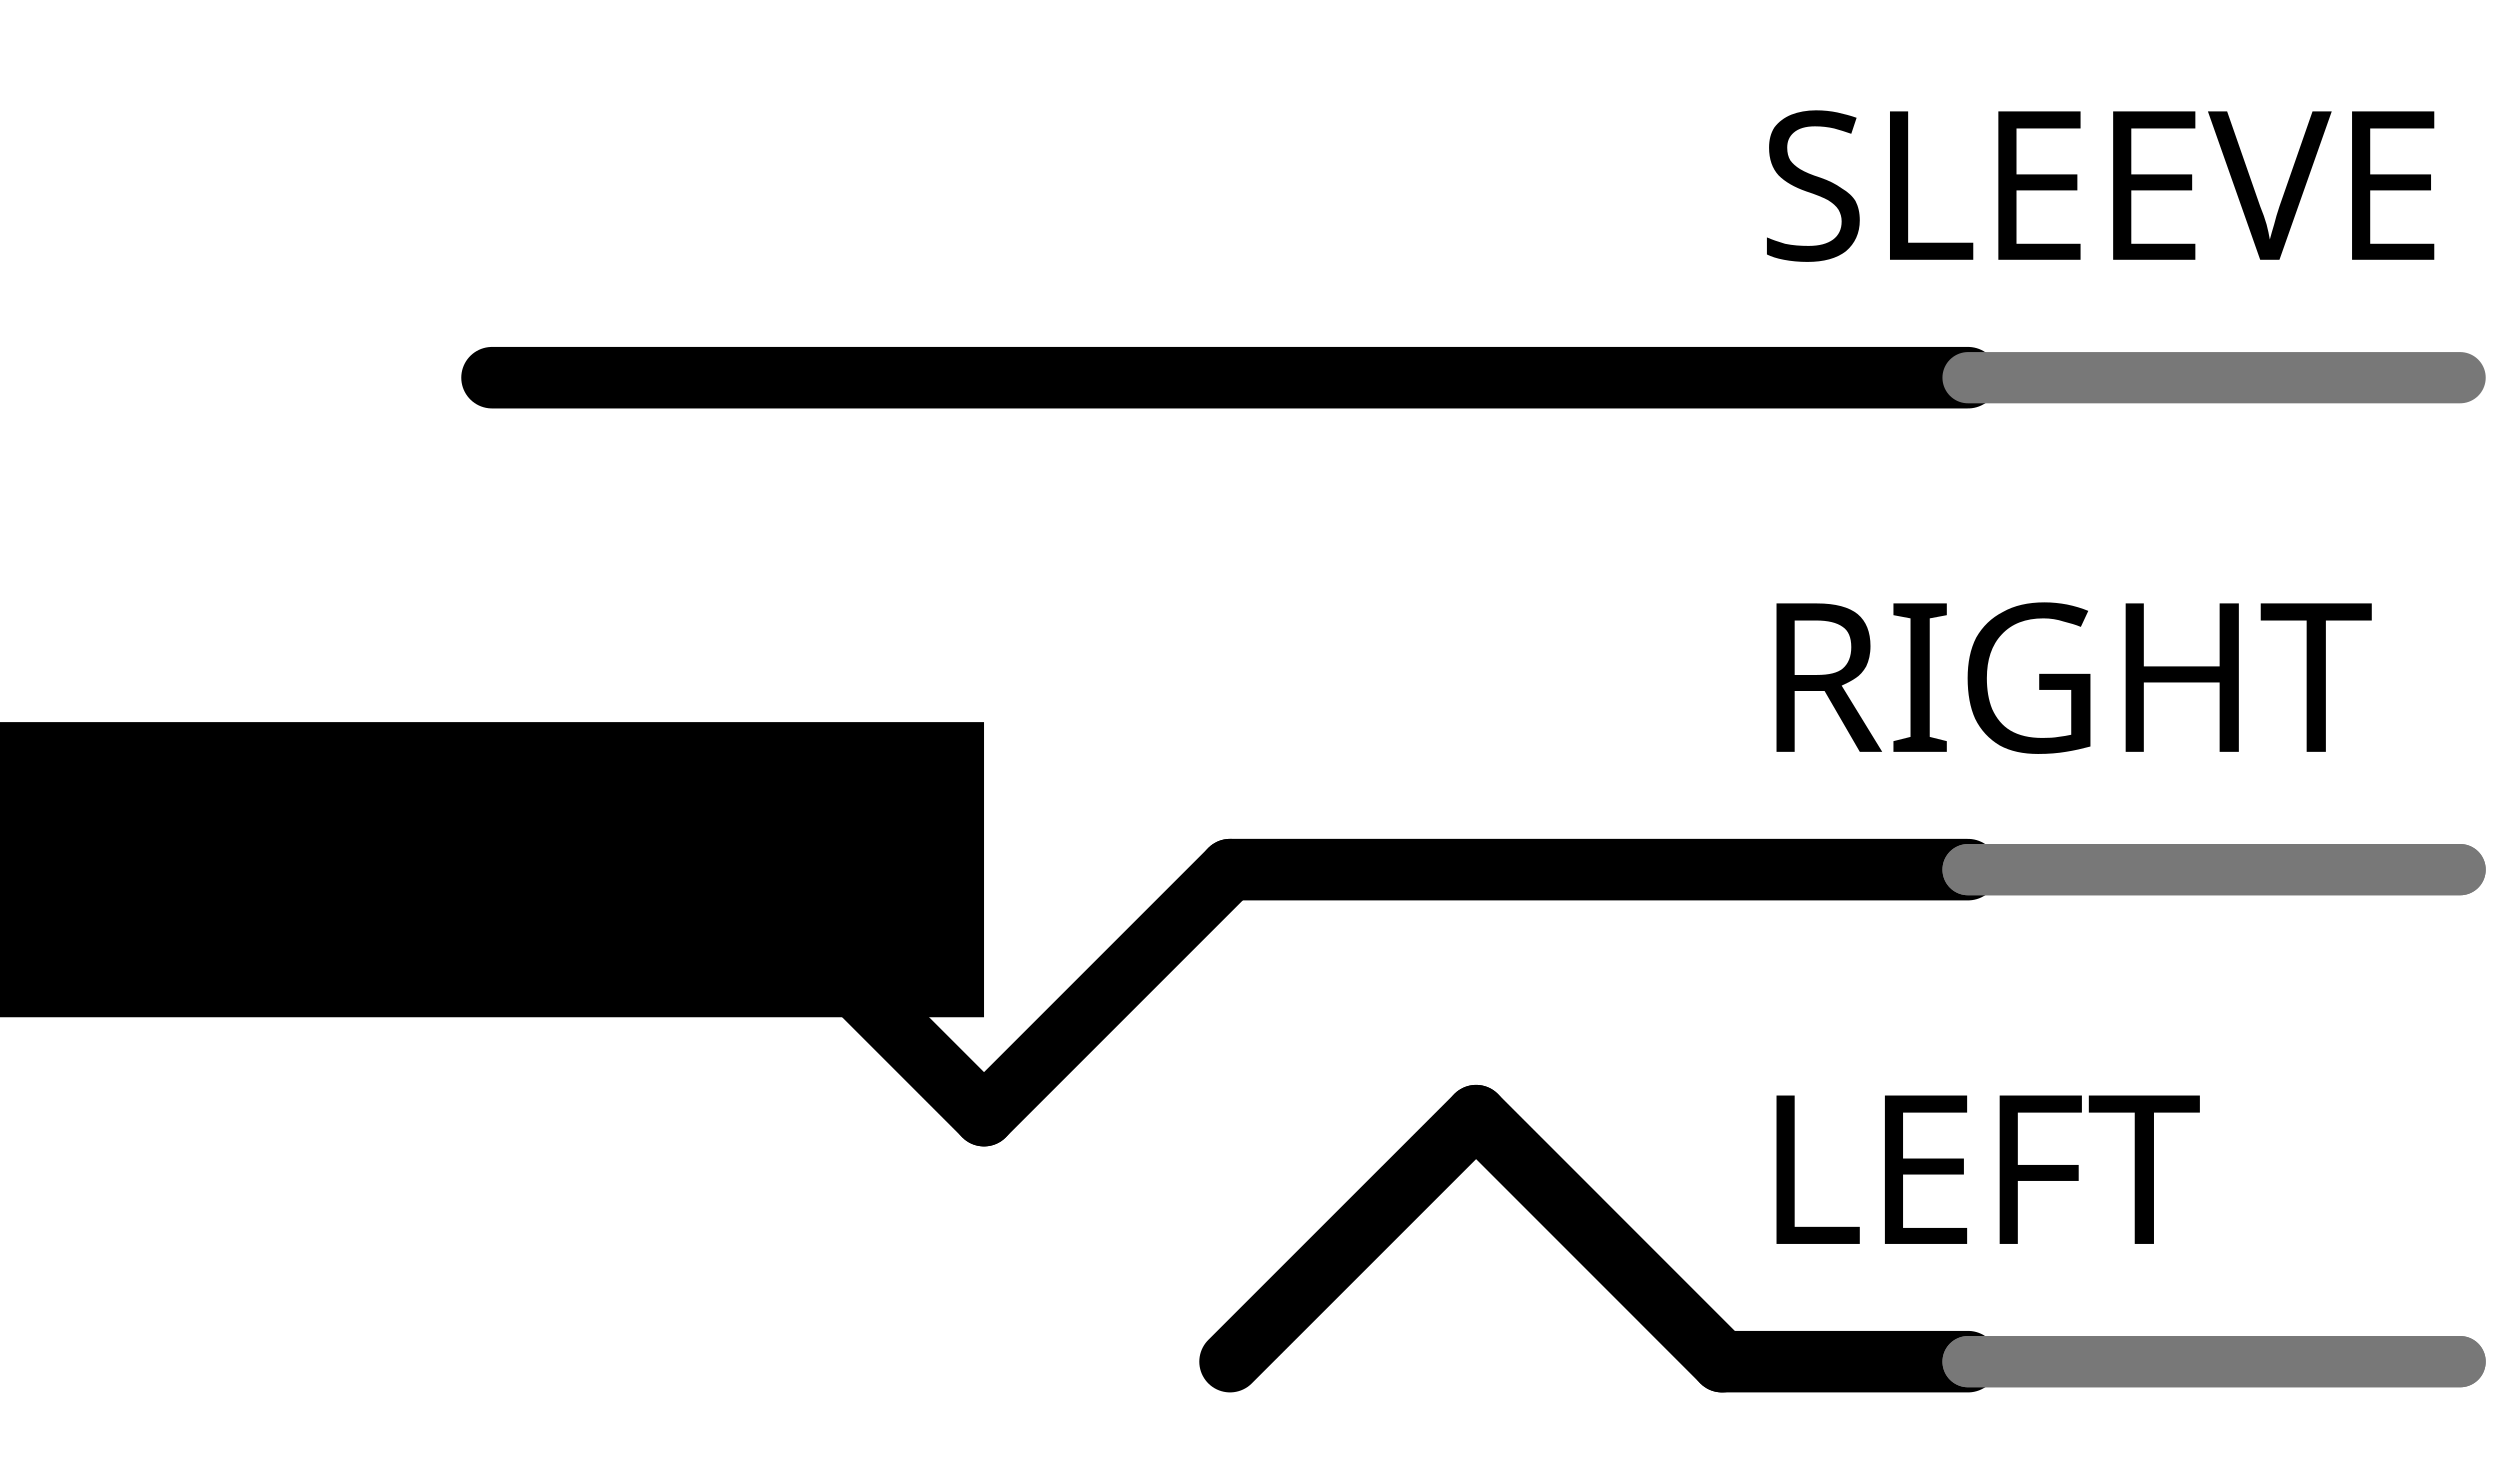
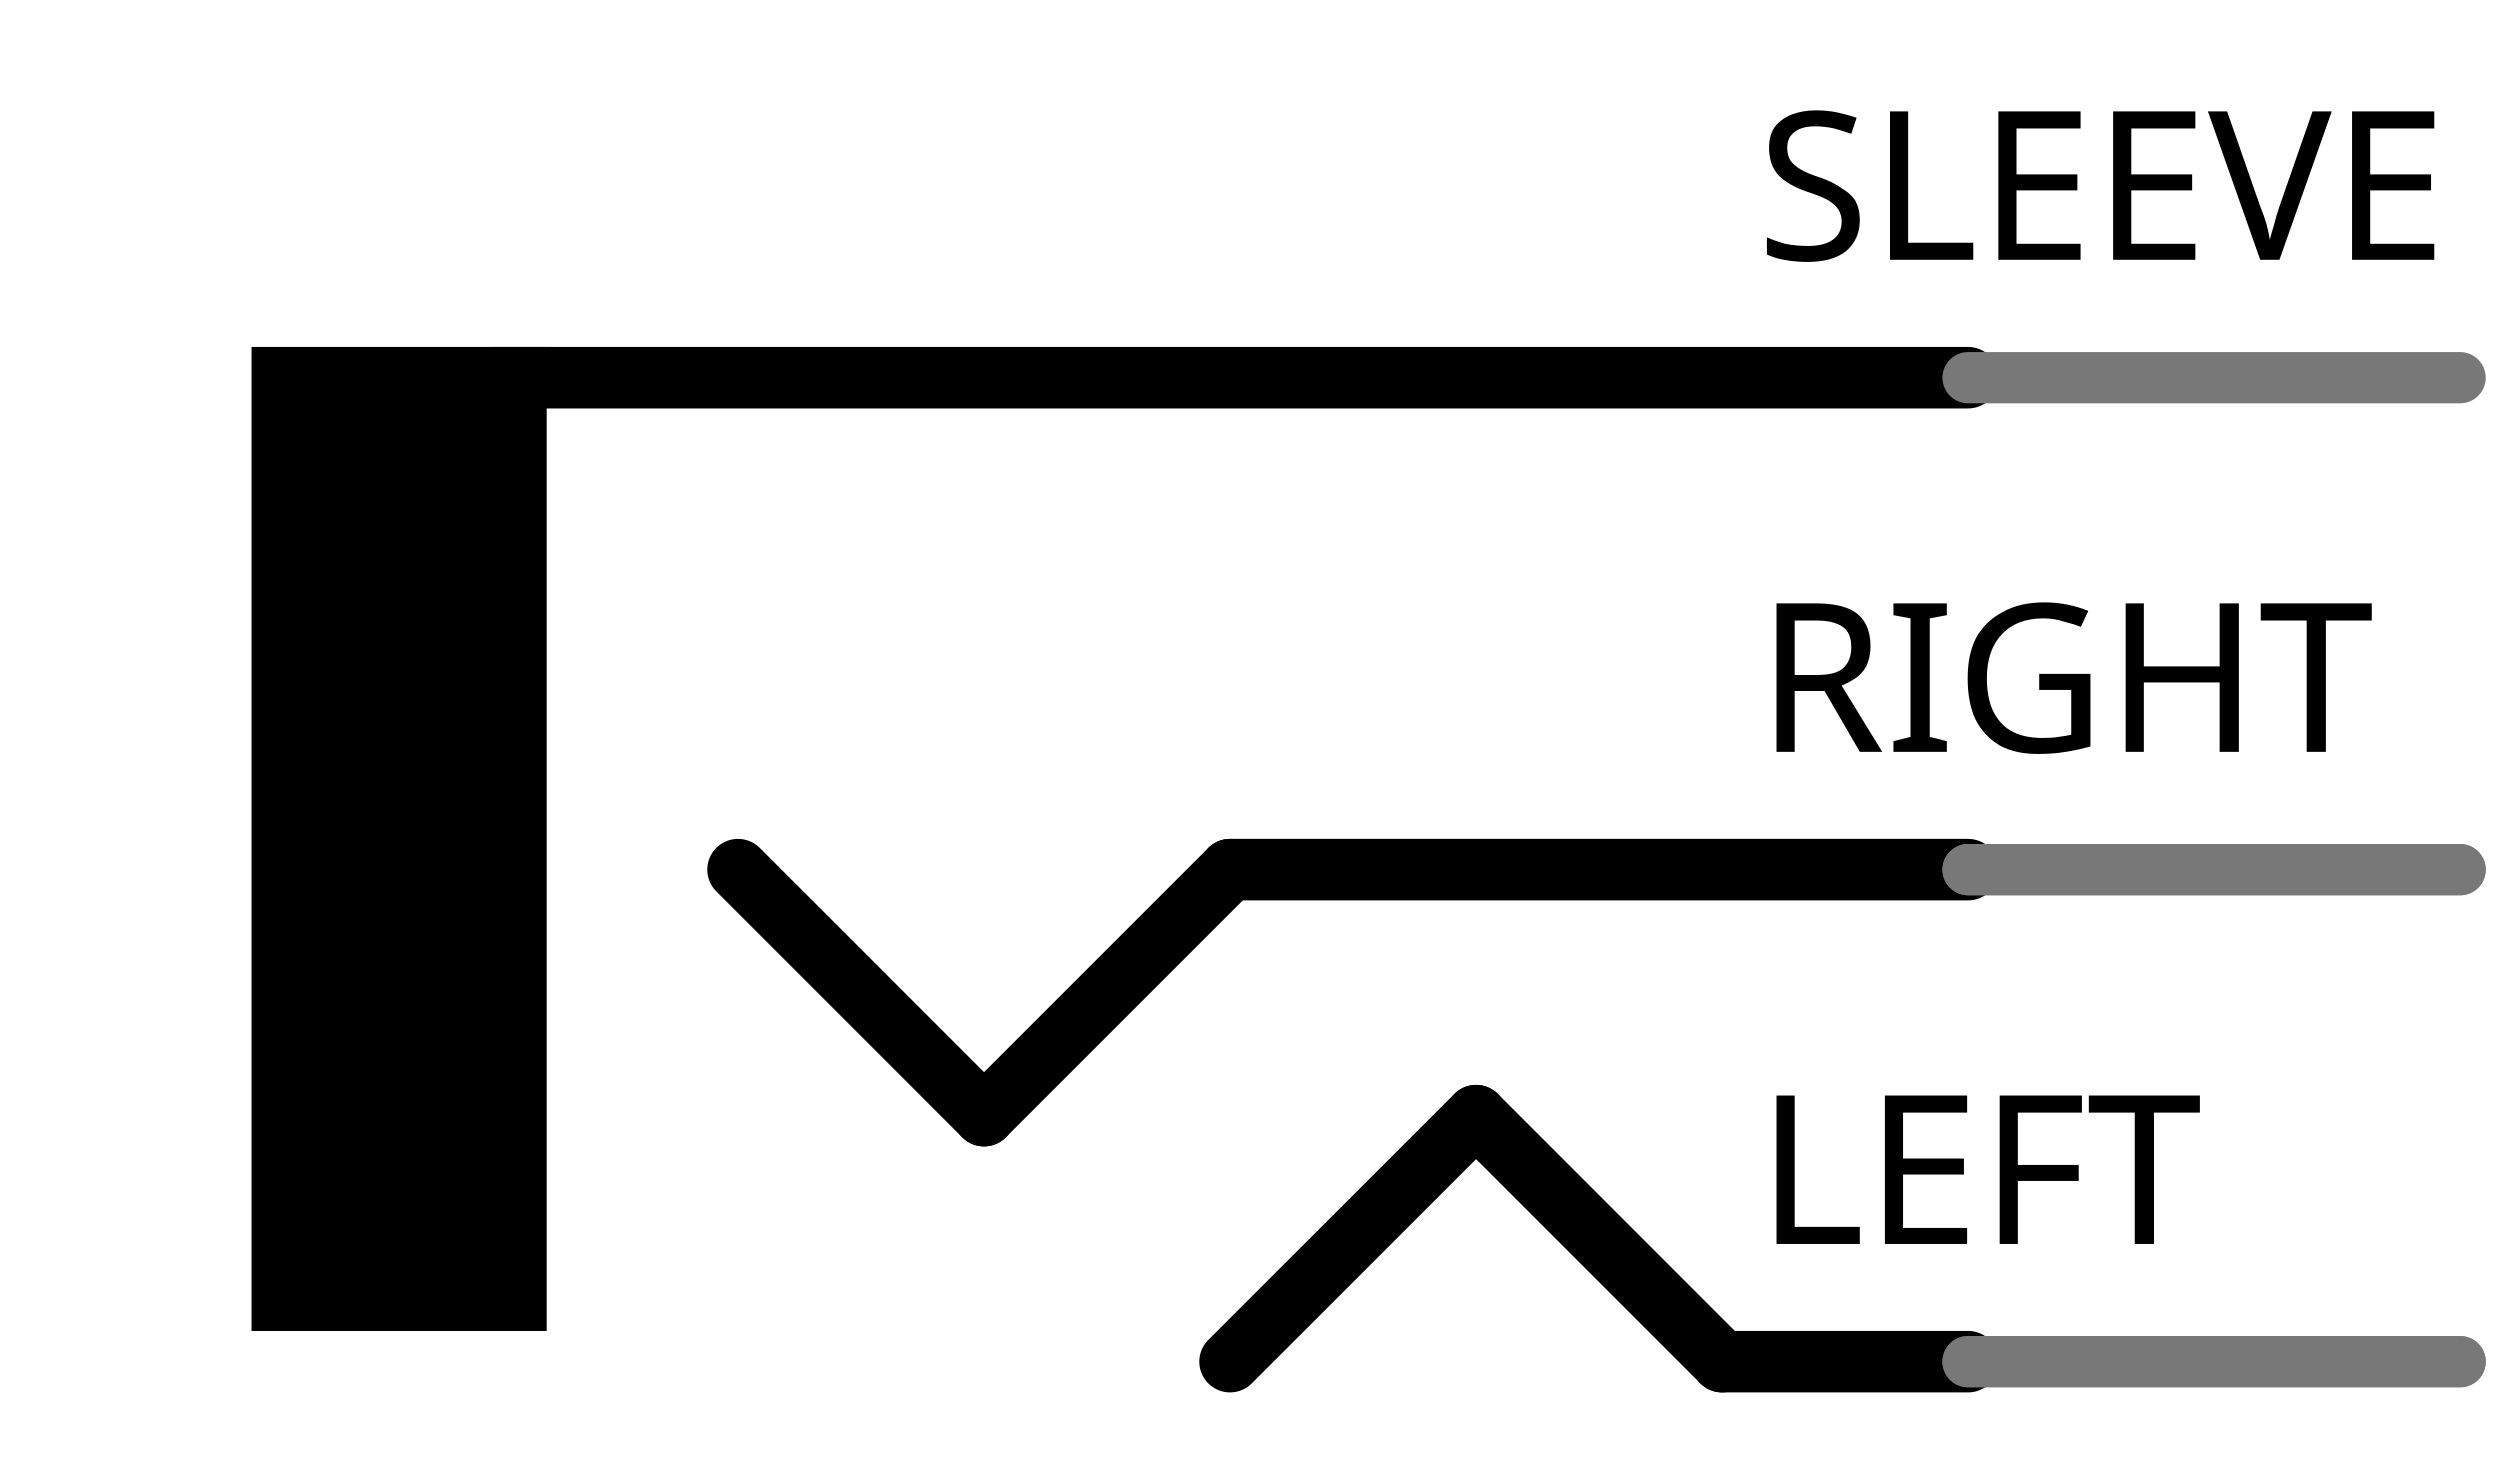
<svg xmlns="http://www.w3.org/2000/svg" version="1.1" id="Layer_1" x="0px" y="0px" width="36.584px" height="21.321px" viewBox="0 0 36.584 21.321" enable-background="new 0 0 36.584 21.321" xml:space="preserve">
  <g id="schematic">
    <line fill="none" stroke="#000000" stroke-width="0.9" stroke-linecap="round" stroke-linejoin="round" x1="18" y1="19.926" x2="21.601" y2="16.326" />
    <line fill="none" stroke="#000000" stroke-width="0.9" stroke-linecap="round" stroke-linejoin="round" x1="21.601" y1="16.326" x2="25.2" y2="19.926" />
    <line fill="none" stroke="#000000" stroke-width="0.9" stroke-linecap="round" stroke-linejoin="round" x1="25.2" y1="19.926" x2="28.8" y2="19.926" />
    <line fill="none" stroke="#000000" stroke-width="0.9" stroke-linecap="round" stroke-linejoin="round" x1="28.8" y1="12.726" x2="18" y2="12.726" />
    <line fill="none" stroke="#000000" stroke-width="0.9" stroke-linecap="round" stroke-linejoin="round" x1="18" y1="12.726" x2="14.4" y2="16.326" />
    <line fill="none" stroke="#000000" stroke-width="0.9" stroke-linecap="round" stroke-linejoin="round" x1="14.4" y1="16.326" x2="10.8" y2="12.726" />
    <line fill="none" stroke="#000000" stroke-width="0.9" stroke-linecap="round" stroke-linejoin="round" x1="28.8" y1="5.527" x2="7.2" y2="5.527" />
-     <rect y="10.567" width="14.4" height="4.319" />
+     <rect transform="rotate(90)" x="5.077" y="-8" width="14.4" height="4.319" />
    <line id="connector1pin" fill="none" stroke="#787878" stroke-width="0.75" stroke-linecap="round" x1="36" y1="12.726" x2="28.8" y2="12.726" />
    <rect id="connector1terminal" x="36" y="12.726" fill="none" width="0.001" height="0.001" />
    <line id="connector2pin" fill="none" stroke="#787878" stroke-width="0.75" stroke-linecap="round" x1="36" y1="12.726" x2="28.8" y2="12.726" />
    <rect id="connector2terminal" x="36" y="12.726" fill="none" width="0.001" height="0.001" />
    <text transform="matrix(1 0 0 1 25.7002 11.0022)" font-family="'DroidSans'" font-size="3.024">RIGHT</text>
    <line id="connector3pin" fill="none" stroke="#787878" stroke-width="0.75" stroke-linecap="round" x1="36" y1="19.926" x2="28.8" y2="19.926" />
    <rect id="connector3terminal" x="36" y="19.926" fill="none" width="0.001" height="0" />
    <text transform="matrix(1 0 0 1 25.7002 18.2034)" font-family="'DroidSans'" font-size="3.024">LEFT</text>
    <line id="connector4pin" fill="none" stroke="#787878" stroke-width="0.75" stroke-linecap="round" x1="36" y1="19.926" x2="28.8" y2="19.926" />
    <rect id="connector4terminal" x="36" y="19.926" fill="none" width="0.001" height="0" />
    <line id="connector0pin" fill="none" stroke="#787878" stroke-width="0.75" stroke-linecap="round" x1="36" y1="5.527" x2="28.8" y2="5.527" />
    <rect id="connector0terminal" x="36" y="5.527" fill="none" width="0.001" height="0" />
    <text transform="matrix(1 0 0 1 25.7002 3.802)" font-family="'DroidSans'" font-size="3.024">SLEEVE</text>
  </g>
</svg>
